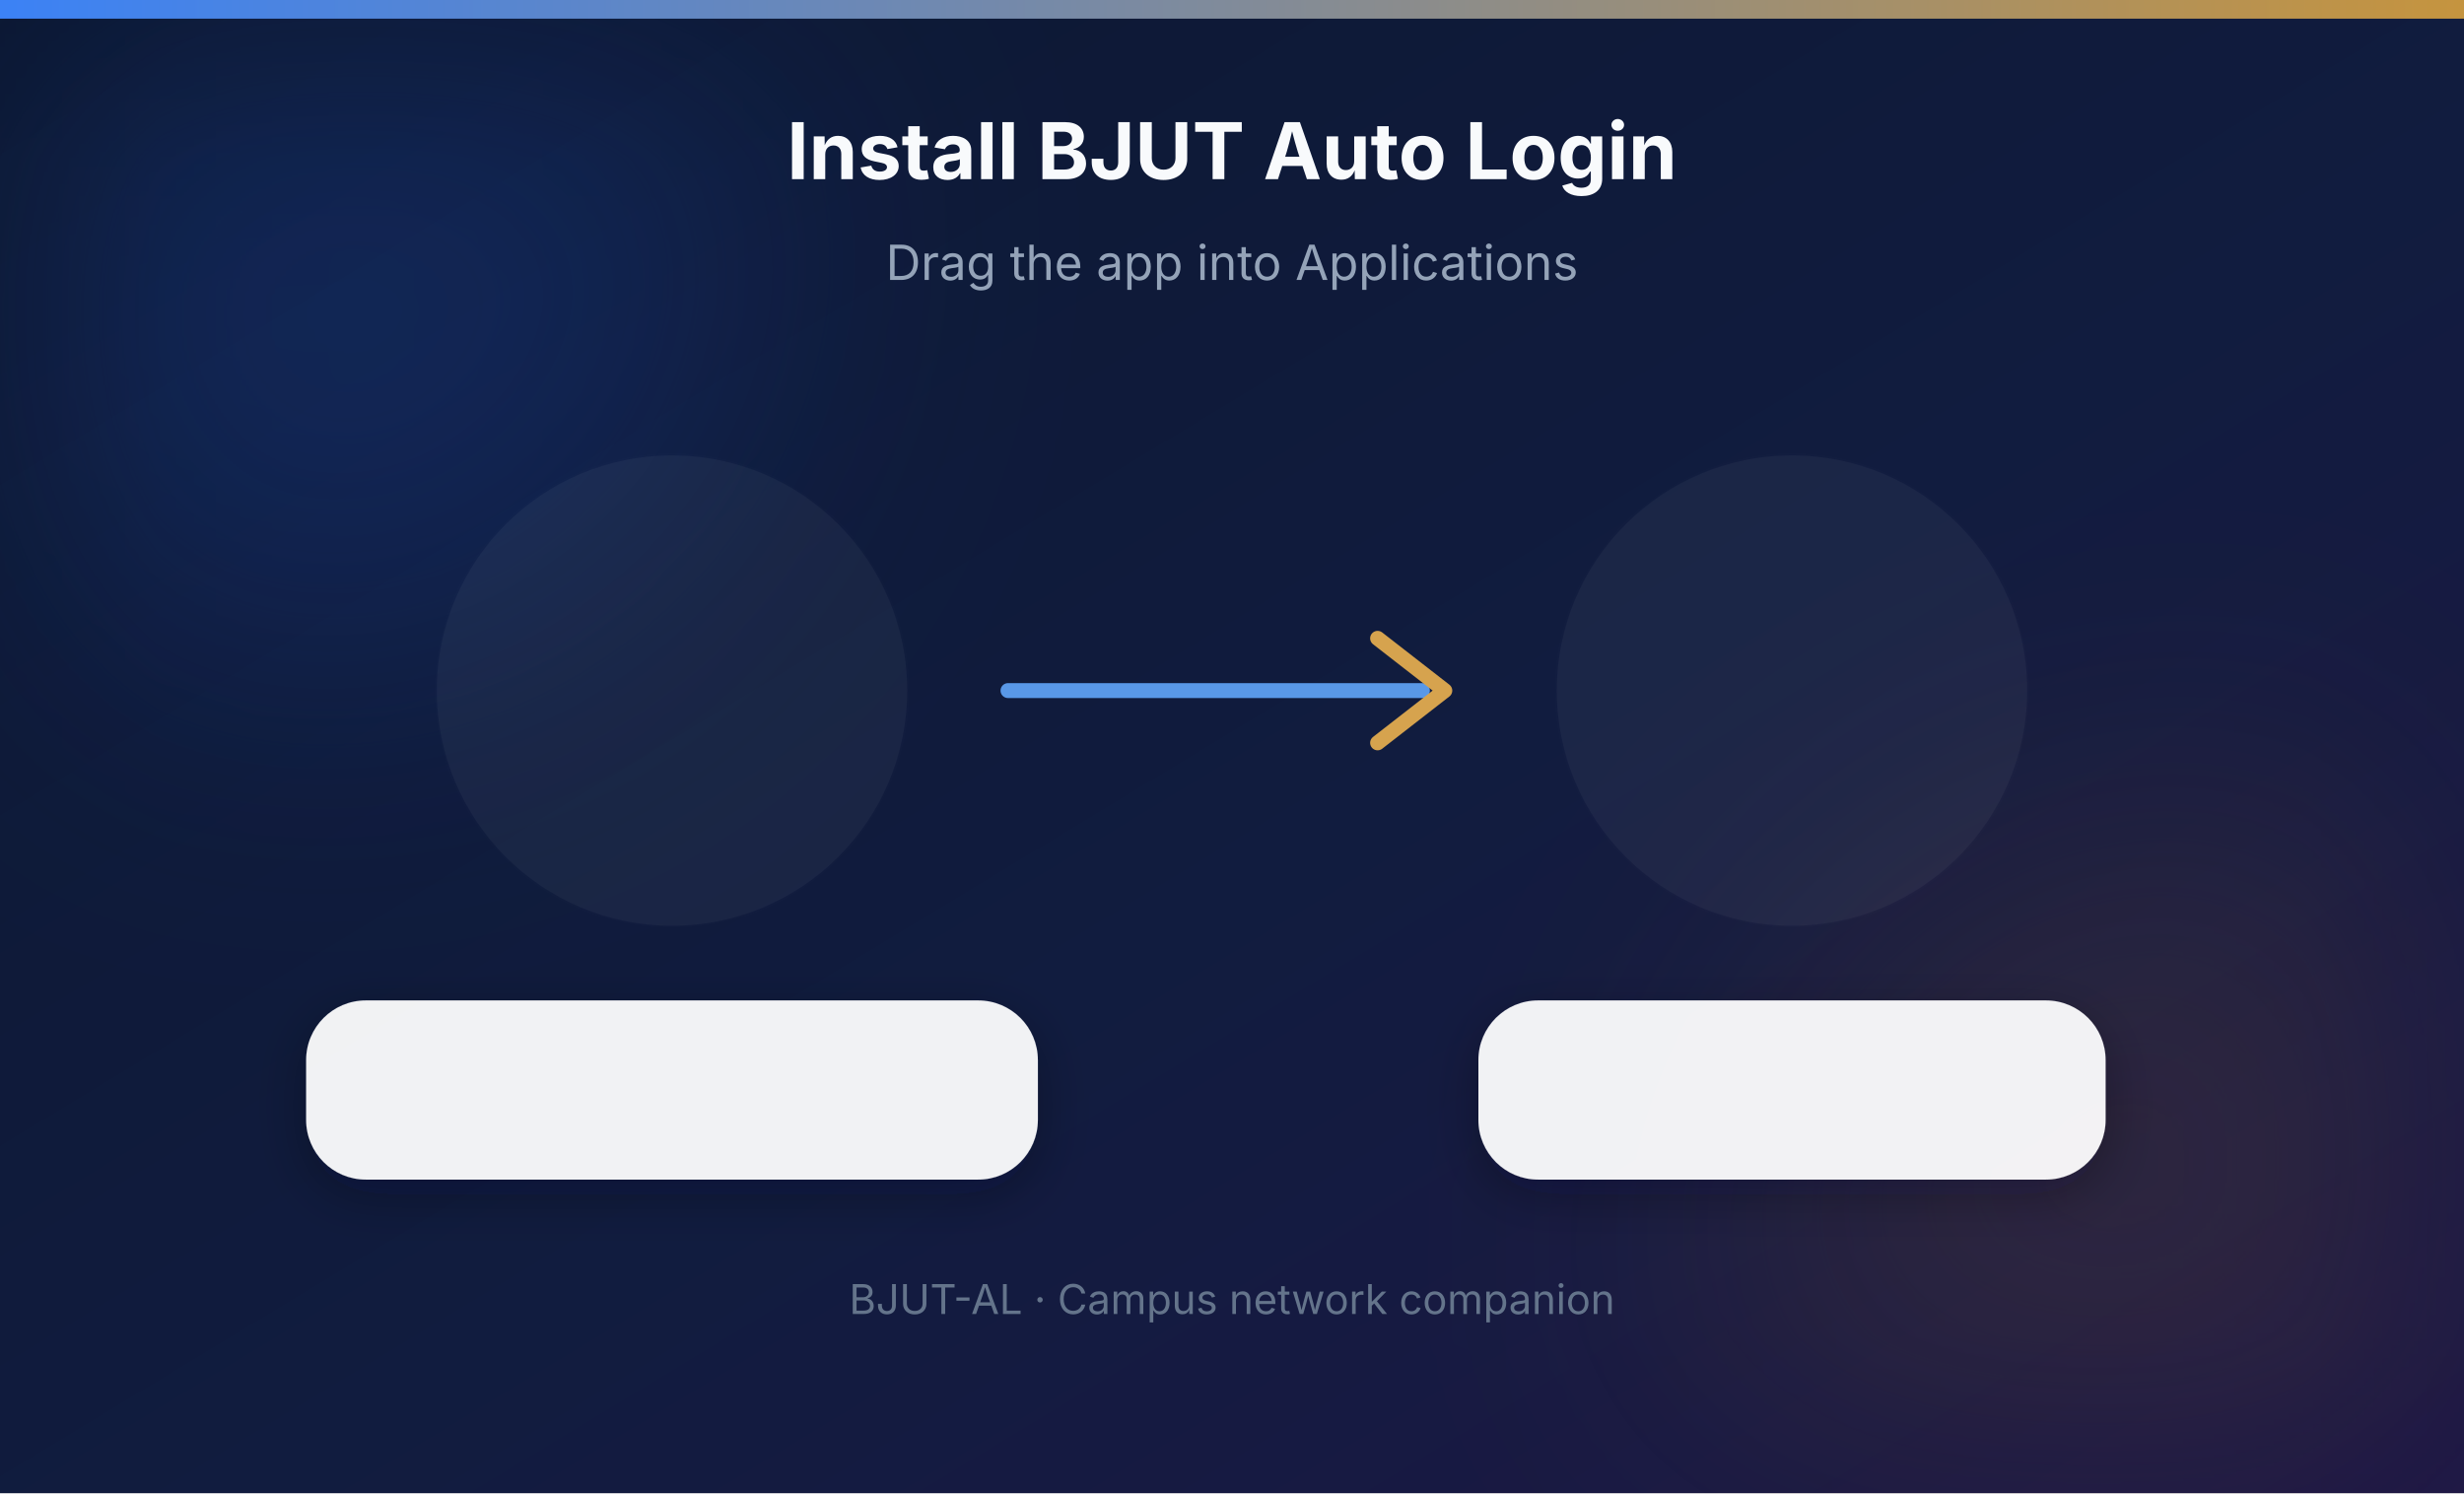
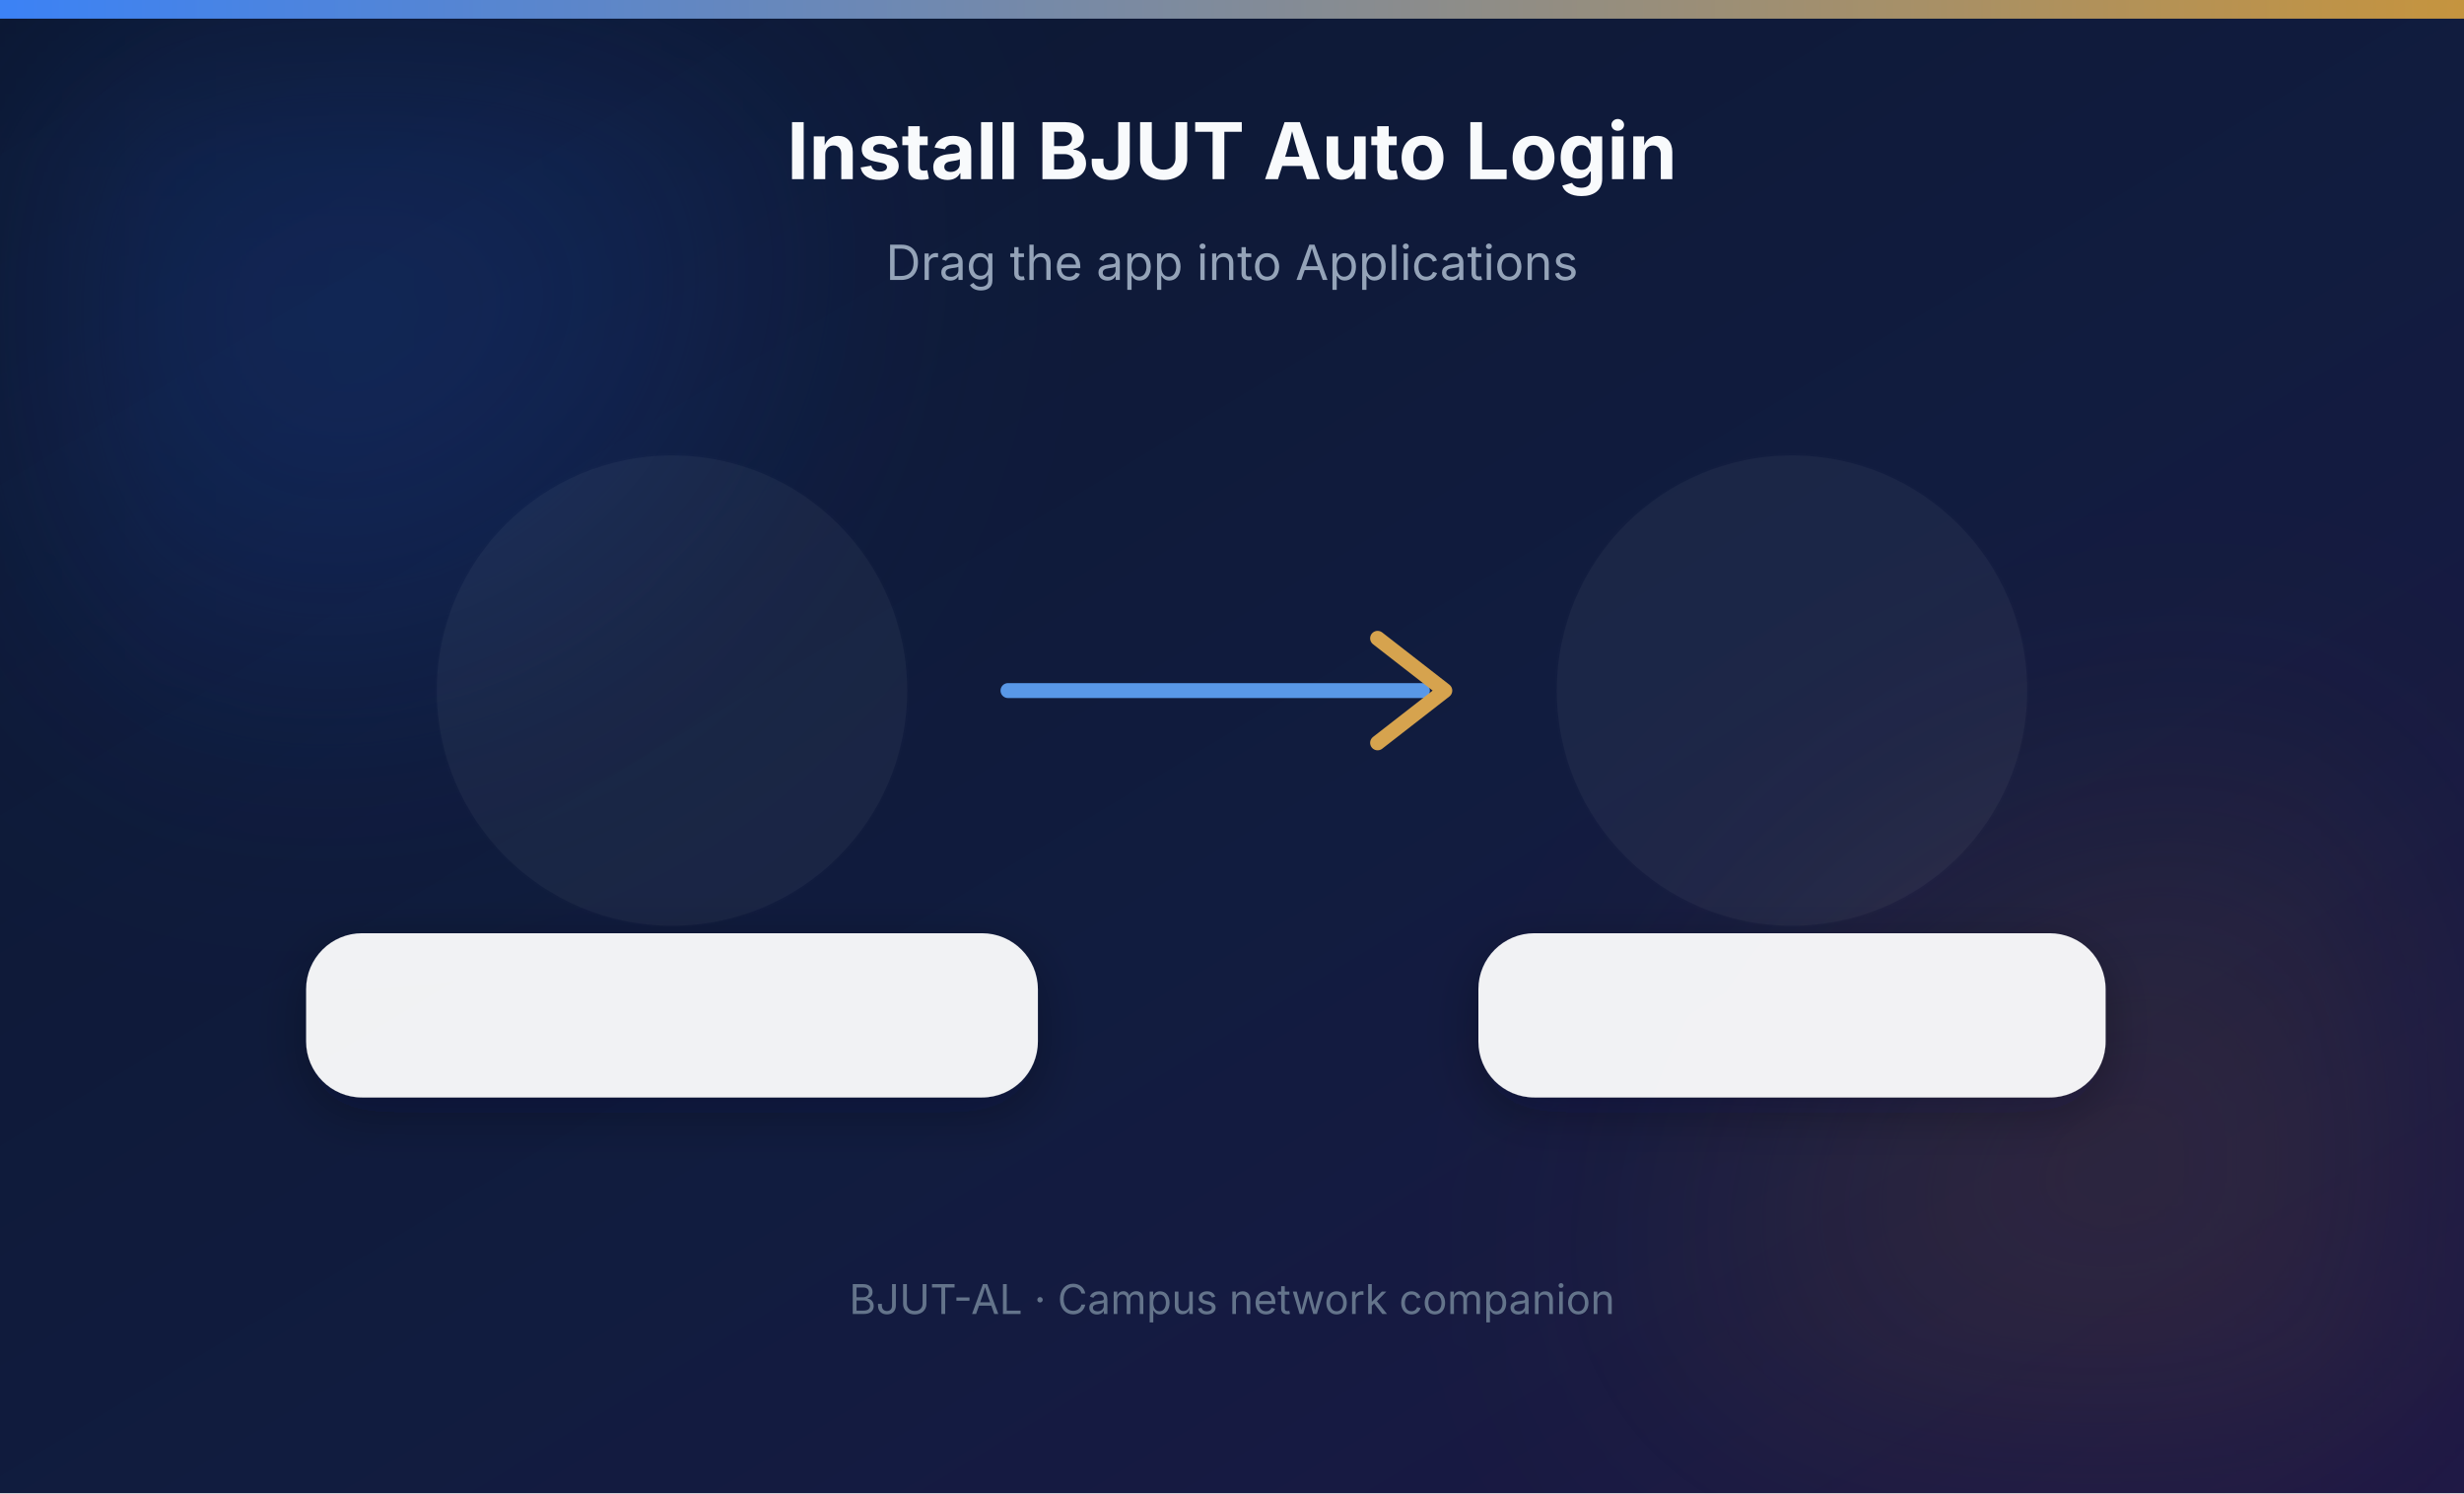
<svg xmlns="http://www.w3.org/2000/svg" width="660" height="400" viewBox="0 0 660 400">
  <defs>
    <linearGradient id="background" x1="0" y1="0" x2="1" y2="1">
      <stop offset="0" stop-color="#0b1730" />
      <stop offset="0.55" stop-color="#111c3f" />
      <stop offset="1" stop-color="#1d1745" />
    </linearGradient>
    <linearGradient id="accent" x1="0" y1="0" x2="1" y2="0">
      <stop offset="0" stop-color="#3b82f6" />
      <stop offset="1" stop-color="#c6943e" />
    </linearGradient>
    <filter id="blur" x="-60%" y="-60%" width="220%" height="220%">
      <feGaussianBlur stdDeviation="45" />
    </filter>
    <filter id="label-shadow" x="-20%" y="-40%" width="140%" height="180%">
      <feDropShadow dx="0" dy="4" stdDeviation="7" flood-color="#020617" flood-opacity="0.32" />
    </filter>
  </defs>
  <rect width="660" height="400" fill="url(#background)" />
  <circle cx="86" cy="62" r="115" fill="#2563eb" opacity="0.18" filter="url(#blur)" />
  <circle cx="590" cy="345" r="130" fill="#9b6b2b" opacity="0.16" filter="url(#blur)" />
  <rect x="0" y="0" width="660" height="5" fill="url(#accent)" />
  <text x="330" y="48" text-anchor="middle" fill="#f8fafc" font-family="-apple-system, BlinkMacSystemFont, 'Segoe UI', sans-serif" font-size="21" font-weight="700">Install BJUT Auto Login</text>
  <text x="330" y="75" text-anchor="middle" fill="#94a3b8" font-family="-apple-system, BlinkMacSystemFont, 'Segoe UI', sans-serif" font-size="13">Drag the app into Applications</text>
  <path d="M270 185 H381" fill="none" stroke="#60a5fa" stroke-width="4" stroke-linecap="round" opacity="0.9" />
  <path d="M369 171 L387 185 L369 199" fill="none" stroke="#d6a34e" stroke-width="4" stroke-linecap="round" stroke-linejoin="round" />
  <circle cx="180" cy="185" r="63" fill="#ffffff" opacity="0.045" stroke="#ffffff" stroke-opacity="0.12" />
  <circle cx="480" cy="185" r="63" fill="#ffffff" opacity="0.045" stroke="#ffffff" stroke-opacity="0.12" />
-   <rect x="82" y="268" width="196" height="48" rx="16" fill="#ffffff" opacity="0.94" filter="url(#label-shadow)" />
-   <rect x="396" y="268" width="168" height="48" rx="16" fill="#ffffff" opacity="0.94" filter="url(#label-shadow)" />
+   <rect x="82" y="250" width="196" height="44" rx="15" fill="#ffffff" opacity="0.94" filter="url(#label-shadow)" />
+   <rect x="396" y="250" width="168" height="44" rx="15" fill="#ffffff" opacity="0.94" filter="url(#label-shadow)" />
  <text x="330" y="352" text-anchor="middle" fill="#64748b" font-family="-apple-system, BlinkMacSystemFont, 'Segoe UI', sans-serif" font-size="11">BJUT-AL · Campus network companion</text>
</svg>
